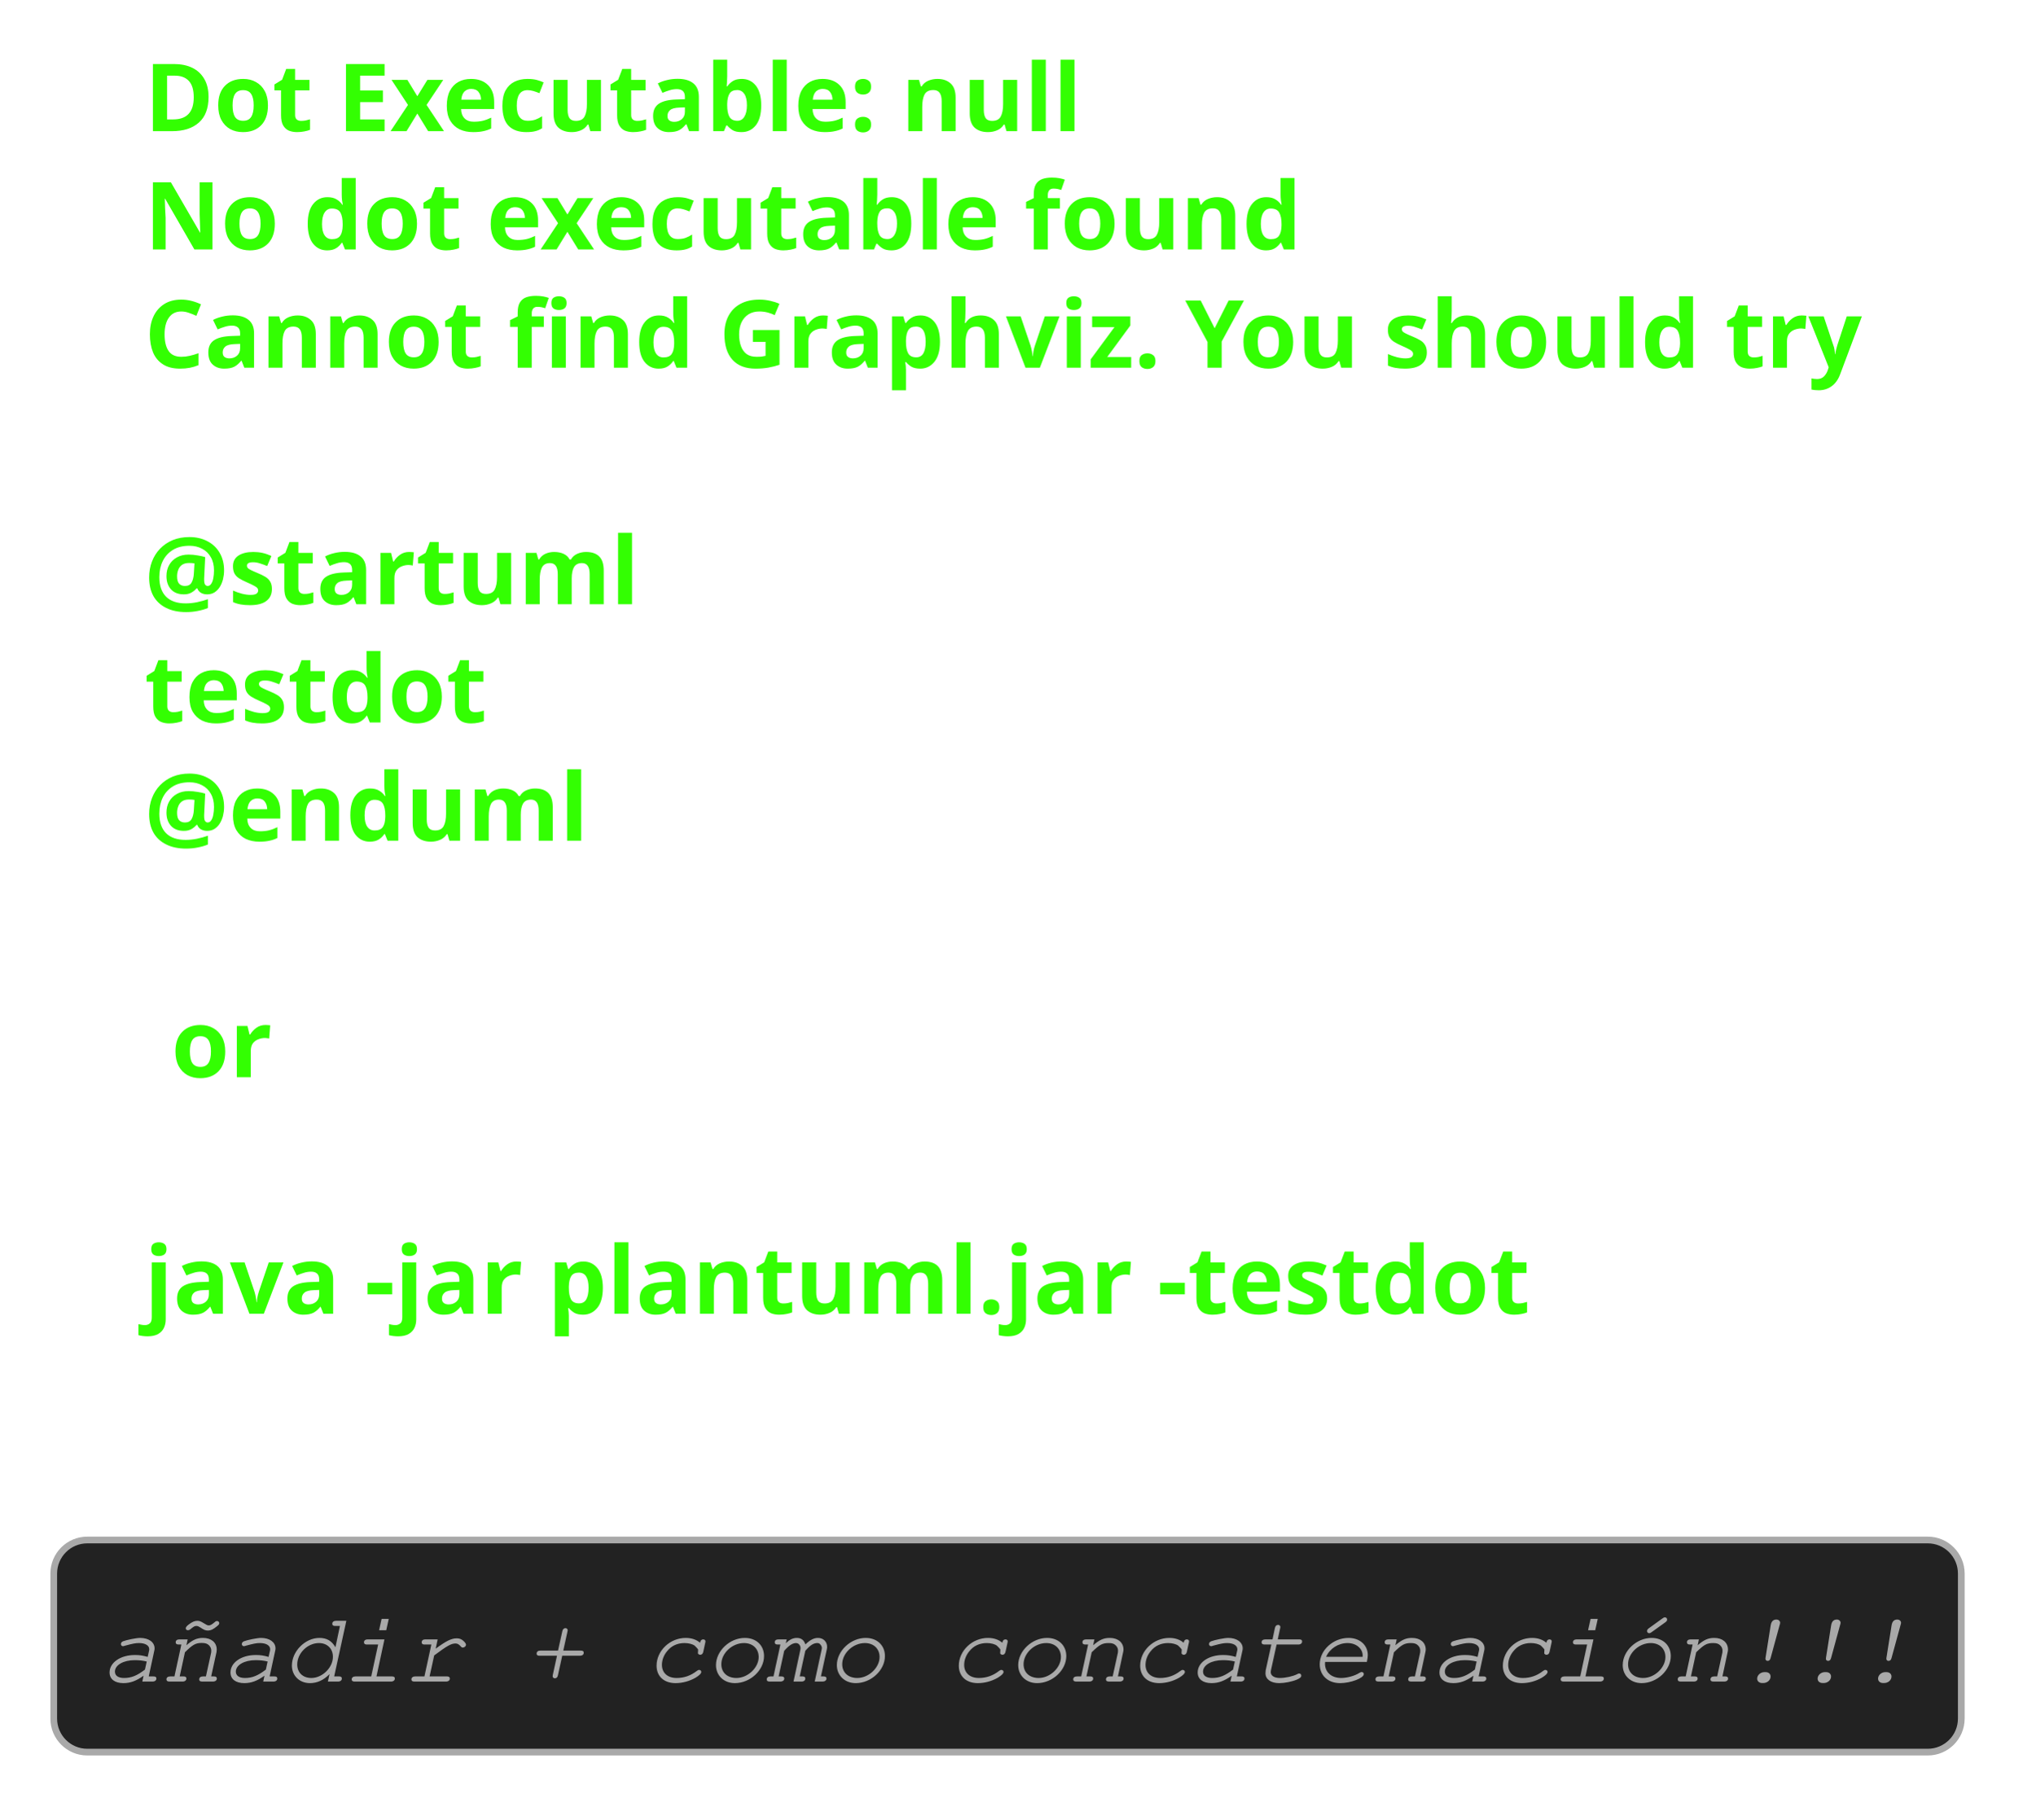
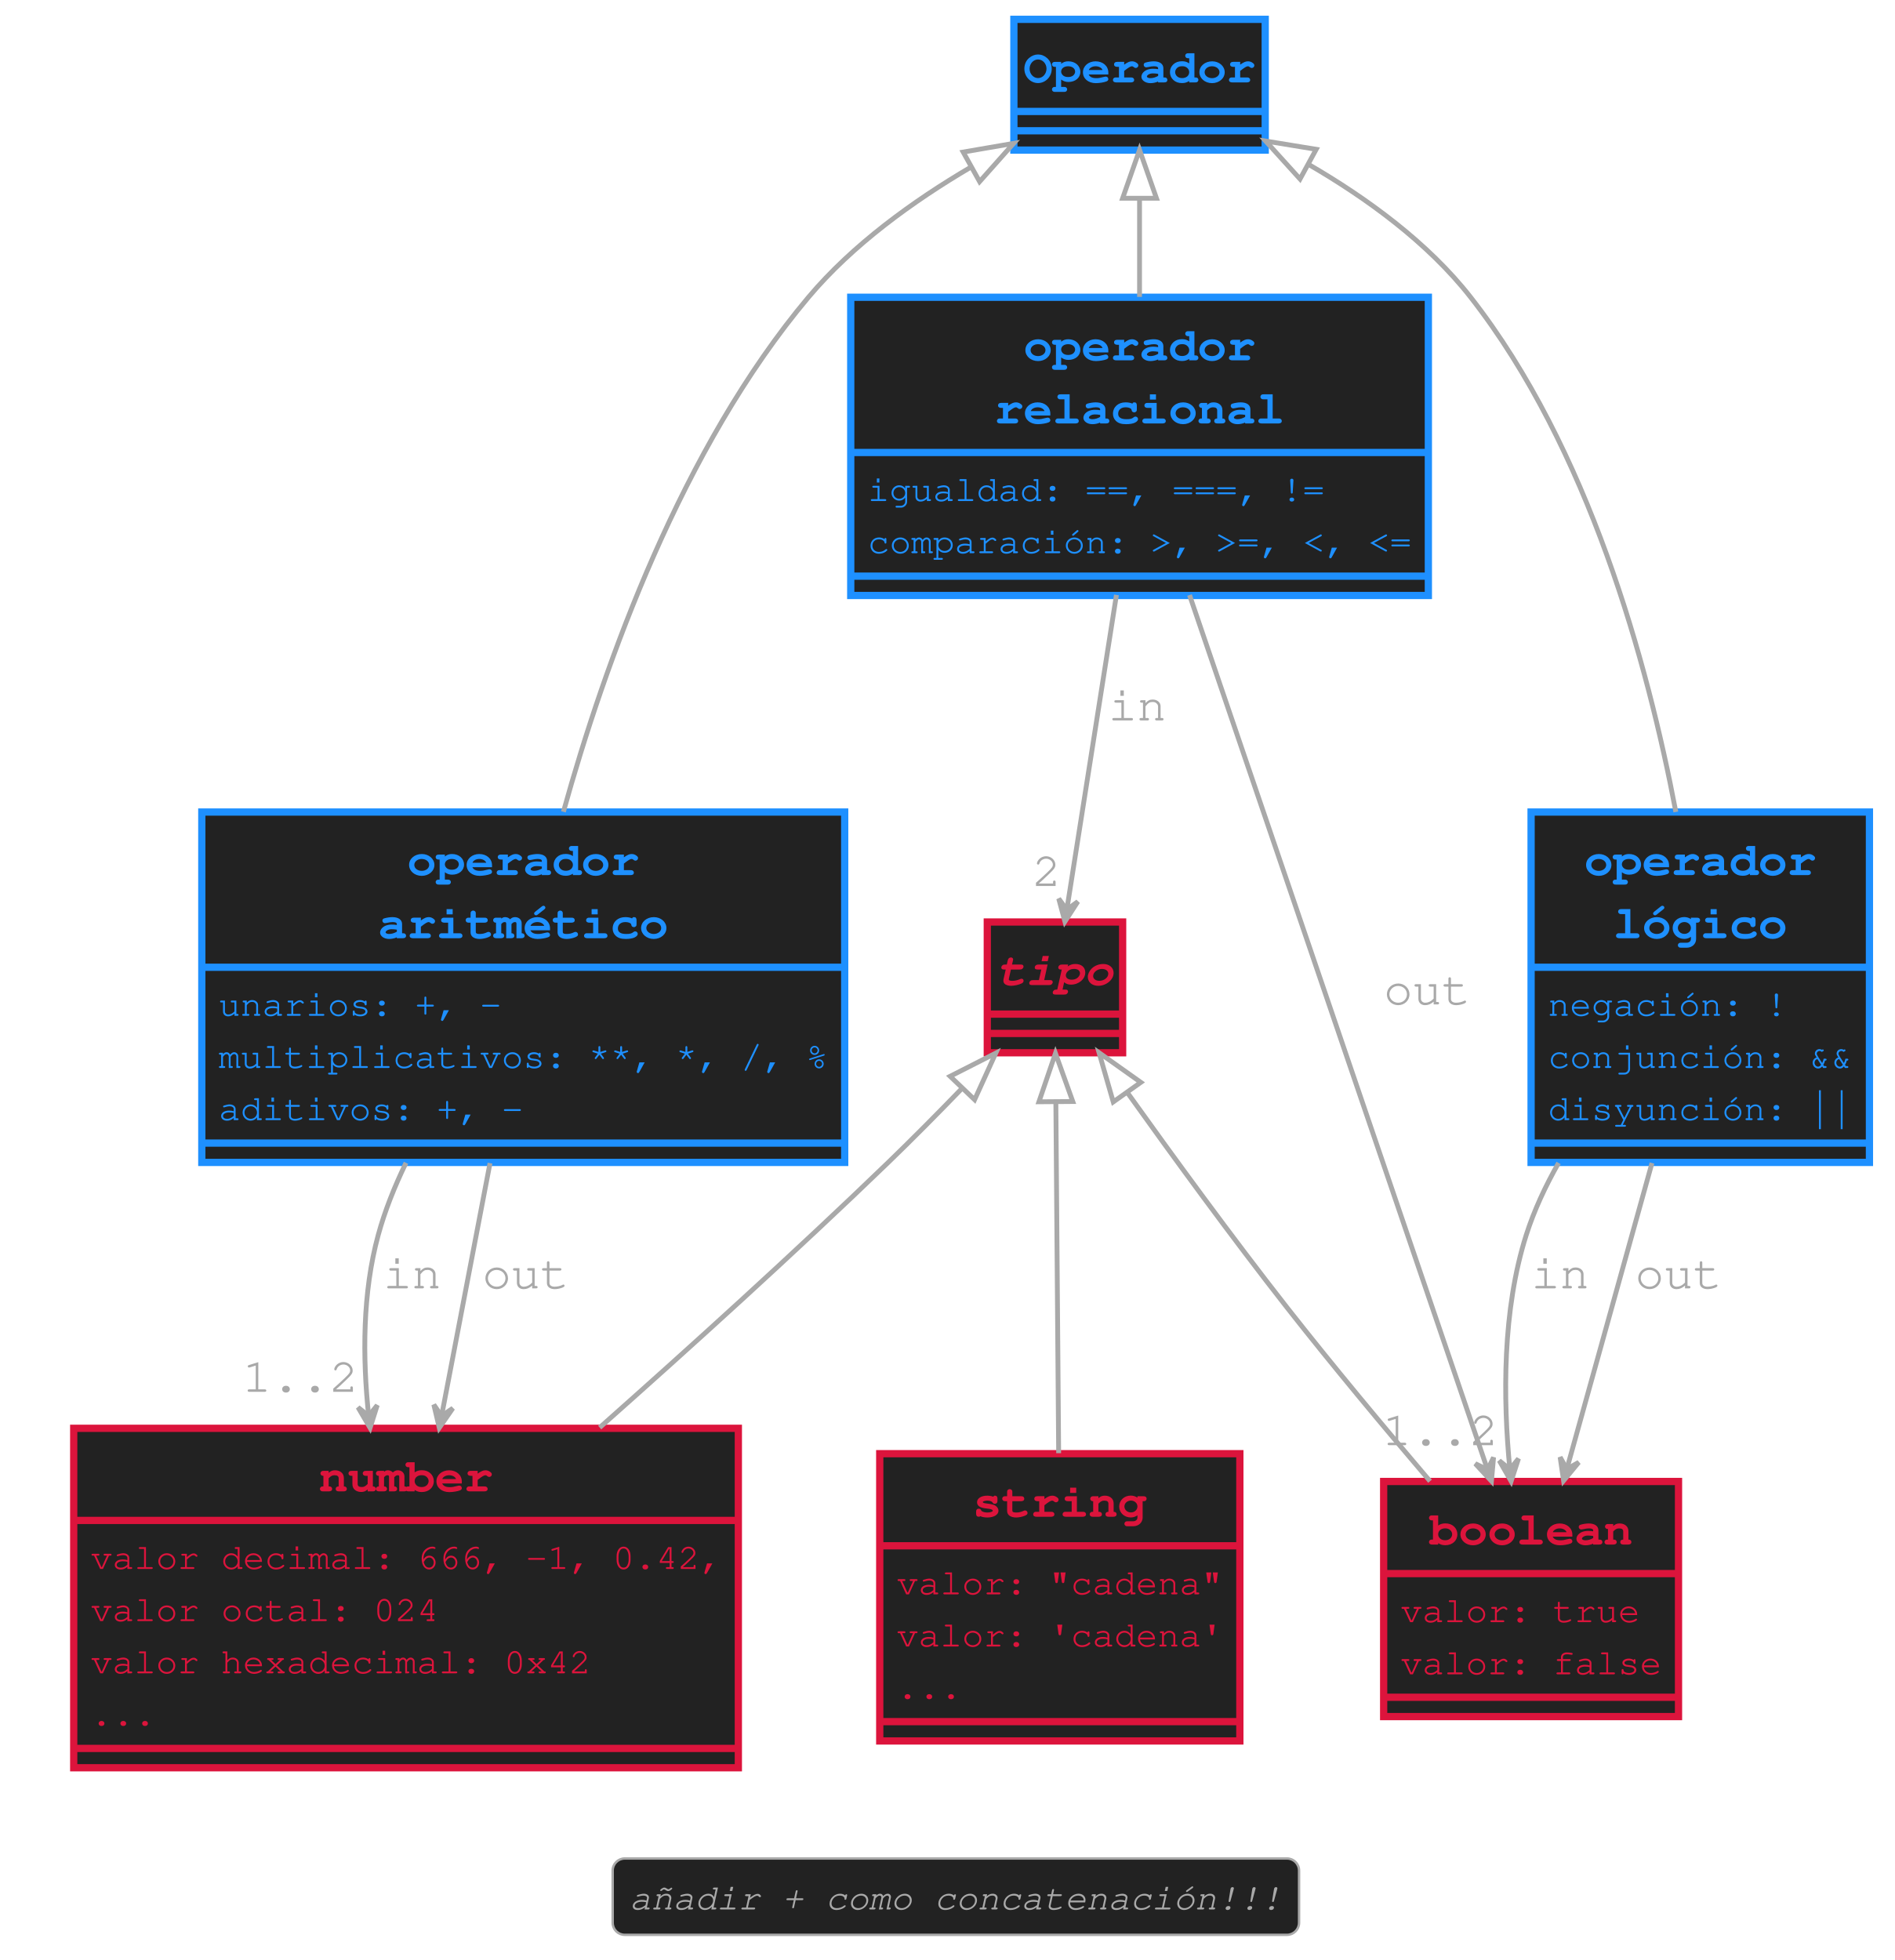
- <svg xmlns="http://www.w3.org/2000/svg" contentScriptType="application/ecmascript" contentStyleType="text/css" height="271px" preserveAspectRatio="none" style="width:303px;height:271px;background:#000000;" version="1.1" viewBox="0 0 303 271" width="303px" zoomAndPan="magnify">
+ <svg xmlns="http://www.w3.org/2000/svg" contentScriptType="application/ecmascript" contentStyleType="text/css" height="811px" preserveAspectRatio="none" style="width:784px;height:811px;background:#222222;" version="1.1" viewBox="0 0 784 811" width="784px" zoomAndPan="magnify">
  <defs />
  <g>
-     <text fill="#33FF02" font-family="sans-serif" font-size="14" font-weight="bold" lengthAdjust="spacingAndGlyphs" textLength="140" x="21.5" y="19.533">Dot Executable: null</text>
-     <text fill="#33FF02" font-family="sans-serif" font-size="14" font-weight="bold" lengthAdjust="spacingAndGlyphs" textLength="173" x="21.5" y="37.143">No dot executable found</text>
-     <text fill="#33FF02" font-family="sans-serif" font-size="14" font-weight="bold" lengthAdjust="spacingAndGlyphs" textLength="258" x="21.5" y="54.752">Cannot find Graphviz. You should try</text>
-     <text fill="#33FF02" font-family="sans-serif" font-size="14" font-weight="bold" lengthAdjust="spacingAndGlyphs" textLength="0" x="25.5" y="72.361" />
-     <text fill="#33FF02" font-family="sans-serif" font-size="14" font-weight="bold" lengthAdjust="spacingAndGlyphs" textLength="71" x="21.5" y="89.971">@startuml</text>
-     <text fill="#33FF02" font-family="sans-serif" font-size="14" font-weight="bold" lengthAdjust="spacingAndGlyphs" textLength="50" x="21.5" y="107.58">testdot</text>
-     <text fill="#33FF02" font-family="sans-serif" font-size="14" font-weight="bold" lengthAdjust="spacingAndGlyphs" textLength="66" x="21.5" y="125.189">@enduml</text>
-     <text fill="#33FF02" font-family="sans-serif" font-size="14" font-weight="bold" lengthAdjust="spacingAndGlyphs" textLength="0" x="25.5" y="142.799" />
-     <text fill="#33FF02" font-family="sans-serif" font-size="14" font-weight="bold" lengthAdjust="spacingAndGlyphs" textLength="15" x="25.5" y="160.408">or</text>
-     <text fill="#33FF02" font-family="sans-serif" font-size="14" font-weight="bold" lengthAdjust="spacingAndGlyphs" textLength="0" x="25.5" y="178.018" />
-     <text fill="#33FF02" font-family="sans-serif" font-size="14" font-weight="bold" lengthAdjust="spacingAndGlyphs" textLength="201" x="21.5" y="195.627">java -jar plantuml.jar -testdot</text>
-     <text fill="#33FF02" font-family="sans-serif" font-size="14" font-weight="bold" lengthAdjust="spacingAndGlyphs" textLength="0" x="25.5" y="213.236" />
-     <rect fill="#222222" height="31.585" rx="5" ry="5" style="stroke: #A9A9A9; stroke-width: 1.0;" width="284" x="8" y="229.312" />
-     <text fill="#A9A9A9" font-family="courier" font-size="15" font-style="italic" lengthAdjust="spacingAndGlyphs" textLength="270" x="15" y="250.393">añadir + como concatenación!!!</text>
+     <rect fill="#222222" height="54.113" id="Tipo" style="stroke: #DC143C; stroke-width: 3.0;" width="56" x="408.5" y="381.5" />
+     <text fill="#DC143C" font-family="courier" font-size="20" font-style="italic" font-weight="bold" lengthAdjust="spacingAndGlyphs" textLength="48" x="412.5" y="407.607">tipo</text>
+     <line style="stroke: #DC143C; stroke-width: 3.0;" x1="409.5" x2="463.5" y1="419.613" y2="419.613" />
+     <line style="stroke: #DC143C; stroke-width: 3.0;" x1="409.5" x2="463.5" y1="427.613" y2="427.613" />
+     <rect fill="#222222" height="140.453" id="number" style="stroke: #DC143C; stroke-width: 3.0;" width="275" x="30.5" y="591" />
+     <text fill="#DC143C" font-family="courier" font-size="20" font-weight="bold" lengthAdjust="spacingAndGlyphs" textLength="72" x="132" y="617.107">number</text>
+     <line style="stroke: #DC143C; stroke-width: 3.0;" x1="31.5" x2="304.5" y1="629.113" y2="629.113" />
+     <text fill="#DC143C" font-family="courier" font-size="15" lengthAdjust="spacingAndGlyphs" textLength="261" x="37.5" y="649.194">valor decimal: 666, -1, 0.42,</text>
+     <text fill="#DC143C" font-family="courier" font-size="15" lengthAdjust="spacingAndGlyphs" textLength="144" x="37.5" y="670.779">valor octal: 024</text>
+     <text fill="#DC143C" font-family="courier" font-size="15" lengthAdjust="spacingAndGlyphs" textLength="207" x="37.5" y="692.364">valor hexadecimal: 0x42</text>
+     <text fill="#DC143C" font-family="courier" font-size="15" lengthAdjust="spacingAndGlyphs" textLength="27" x="37.5" y="713.949">...</text>
+     <line style="stroke: #DC143C; stroke-width: 3.0;" x1="31.5" x2="304.5" y1="723.453" y2="723.453" />
+     <rect fill="#222222" height="118.868" id="string" style="stroke: #DC143C; stroke-width: 3.0;" width="149" x="364" y="601.5" />
+     <text fill="#DC143C" font-family="courier" font-size="20" font-weight="bold" lengthAdjust="spacingAndGlyphs" textLength="72" x="402.5" y="627.607">string</text>
+     <line style="stroke: #DC143C; stroke-width: 3.0;" x1="365" x2="512" y1="639.613" y2="639.613" />
+     <text fill="#DC143C" font-family="courier" font-size="15" lengthAdjust="spacingAndGlyphs" textLength="135" x="371" y="659.694">valor: "cadena"</text>
+     <text fill="#DC143C" font-family="courier" font-size="15" lengthAdjust="spacingAndGlyphs" textLength="135" x="371" y="681.279">valor: 'cadena'</text>
+     <text fill="#DC143C" font-family="courier" font-size="15" lengthAdjust="spacingAndGlyphs" textLength="27" x="371" y="702.864">...</text>
+     <line style="stroke: #DC143C; stroke-width: 3.0;" x1="365" x2="512" y1="712.368" y2="712.368" />
+     <rect fill="#222222" height="97.283" id="boolean" style="stroke: #DC143C; stroke-width: 3.0;" width="122" x="572.5" y="613" />
+     <text fill="#DC143C" font-family="courier" font-size="20" font-weight="bold" lengthAdjust="spacingAndGlyphs" textLength="84" x="591.5" y="639.107">boolean</text>
+     <line style="stroke: #DC143C; stroke-width: 3.0;" x1="573.5" x2="693.5" y1="651.113" y2="651.113" />
+     <text fill="#DC143C" font-family="courier" font-size="15" lengthAdjust="spacingAndGlyphs" textLength="99" x="579.5" y="671.194">valor: true</text>
+     <text fill="#DC143C" font-family="courier" font-size="15" lengthAdjust="spacingAndGlyphs" textLength="108" x="579.5" y="692.779">valor: false</text>
+     <line style="stroke: #DC143C; stroke-width: 3.0;" x1="573.5" x2="693.5" y1="702.283" y2="702.283" />
+     <rect fill="#222222" height="54.113" id="Operador" style="stroke: #1E90FF; stroke-width: 3.0;" width="104" x="419.5" y="8" />
+     <text fill="#1E90FF" font-family="courier" font-size="20" font-weight="bold" lengthAdjust="spacingAndGlyphs" textLength="96" x="423.5" y="34.107">Operador</text>
+     <line style="stroke: #1E90FF; stroke-width: 3.0;" x1="420.5" x2="522.5" y1="46.113" y2="46.113" />
+     <line style="stroke: #1E90FF; stroke-width: 3.0;" x1="420.5" x2="522.5" y1="54.113" y2="54.113" />
+     <rect fill="#222222" height="123.397" id="OperadorRelacional" style="stroke: #1E90FF; stroke-width: 3.0;" width="239" x="352" y="123" />
+     <text fill="#1E90FF" font-family="courier" font-size="20" font-weight="bold" lengthAdjust="spacingAndGlyphs" textLength="96" x="423.5" y="149.107">operador</text>
+     <text fill="#1E90FF" font-family="courier" font-size="20" font-weight="bold" lengthAdjust="spacingAndGlyphs" textLength="120" x="411.5" y="175.221">relacional</text>
+     <line style="stroke: #1E90FF; stroke-width: 3.0;" x1="353" x2="590" y1="187.227" y2="187.227" />
+     <text fill="#1E90FF" font-family="courier" font-size="15" lengthAdjust="spacingAndGlyphs" textLength="189" x="359" y="207.307">igualdad: ==, ===, !=</text>
+     <text fill="#1E90FF" font-family="courier" font-size="15" lengthAdjust="spacingAndGlyphs" textLength="225" x="359" y="228.892">comparación: &gt;, &gt;=, &lt;, &lt;=</text>
+     <line style="stroke: #1E90FF; stroke-width: 3.0;" x1="353" x2="590" y1="238.397" y2="238.397" />
+     <rect fill="#222222" height="144.981" id="OperadorAritmetico" style="stroke: #1E90FF; stroke-width: 3.0;" width="266" x="83.5" y="336" />
+     <text fill="#1E90FF" font-family="courier" font-size="20" font-weight="bold" lengthAdjust="spacingAndGlyphs" textLength="96" x="168.5" y="362.107">operador</text>
+     <text fill="#1E90FF" font-family="courier" font-size="20" font-weight="bold" lengthAdjust="spacingAndGlyphs" textLength="120" x="156.5" y="388.221">aritmético</text>
+     <line style="stroke: #1E90FF; stroke-width: 3.0;" x1="84.5" x2="348.5" y1="400.227" y2="400.227" />
+     <text fill="#1E90FF" font-family="courier" font-size="15" lengthAdjust="spacingAndGlyphs" textLength="117" x="90.5" y="420.307">unarios: +, -</text>
+     <text fill="#1E90FF" font-family="courier" font-size="15" lengthAdjust="spacingAndGlyphs" textLength="252" x="90.5" y="441.892">multiplicativos: **, *, /, %</text>
+     <text fill="#1E90FF" font-family="courier" font-size="15" lengthAdjust="spacingAndGlyphs" textLength="126" x="90.5" y="463.477">aditivos: +, -</text>
+     <line style="stroke: #1E90FF; stroke-width: 3.0;" x1="84.5" x2="348.5" y1="472.981" y2="472.981" />
+     <rect fill="#222222" height="144.981" id="OperadorLogico" style="stroke: #1E90FF; stroke-width: 3.0;" width="140" x="633.5" y="336" />
+     <text fill="#1E90FF" font-family="courier" font-size="20" font-weight="bold" lengthAdjust="spacingAndGlyphs" textLength="96" x="655.5" y="362.107">operador</text>
+     <text fill="#1E90FF" font-family="courier" font-size="20" font-weight="bold" lengthAdjust="spacingAndGlyphs" textLength="72" x="667.5" y="388.221">lógico</text>
+     <line style="stroke: #1E90FF; stroke-width: 3.0;" x1="634.5" x2="772.5" y1="400.227" y2="400.227" />
+     <text fill="#1E90FF" font-family="courier" font-size="15" lengthAdjust="spacingAndGlyphs" textLength="99" x="640.5" y="420.307">negación: !</text>
+     <text fill="#1E90FF" font-family="courier" font-size="15" lengthAdjust="spacingAndGlyphs" textLength="126" x="640.5" y="441.892">conjunción: &amp;&amp;</text>
+     <text fill="#1E90FF" font-family="courier" font-size="15" lengthAdjust="spacingAndGlyphs" textLength="126" x="640.5" y="463.477">disyunción: ||</text>
+     <line style="stroke: #1E90FF; stroke-width: 3.0;" x1="634.5" x2="772.5" y1="472.981" y2="472.981" />
+     <path d="M436.87,455.91 C437.2,496.92 437.68,556.95 438.03,601.29 " fill="none" id="Tipo-string" style="stroke: #A9A9A9; stroke-width: 2.0;" />
+     <polygon fill="none" points="429.87,455.89,436.71,435.83,443.87,455.78,429.87,455.89" style="stroke: #A9A9A9; stroke-width: 2.0;" />
+     <path d="M397.95,450.44 C388.16,460.57 377.55,471.29 367.5,481 C329.06,518.12 284.99,558.01 248.12,590.69 " fill="none" id="Tipo-number" style="stroke: #A9A9A9; stroke-width: 2.0;" />
+     <polygon fill="none" points="393.13,445.35,412.02,435.75,403.25,455.03,393.13,445.35" style="stroke: #A9A9A9; stroke-width: 2.0;" />
+     <path d="M466.55,452.21 C485.12,478.21 509.68,511.91 532.5,541 C551.41,565.1 573.2,591.2 591.69,612.88 " fill="none" id="Tipo-boolean" style="stroke: #A9A9A9; stroke-width: 2.0;" />
+     <polygon fill="none" points="460.62,455.95,454.75,435.59,472.03,447.85,460.62,455.95" style="stroke: #A9A9A9; stroke-width: 2.0;" />
+     <path d="M471.5,82.14 C471.5,95.03 471.5,109.24 471.5,122.83 " fill="none" id="Operador-OperadorRelacional" style="stroke: #A9A9A9; stroke-width: 2.0;" />
+     <polygon fill="none" points="464.5,82.03,471.5,62.03,478.5,82.03,464.5,82.03" style="stroke: #A9A9A9; stroke-width: 2.0;" />
+     <path d="M401.65,69.19 C377.9,83.15 352.78,101.26 334.5,123 C282.11,185.31 250.3,274.14 233.12,335.9 " fill="none" id="Operador-OperadorAritmetico" style="stroke: #A9A9A9; stroke-width: 2.0;" />
+     <polygon fill="none" points="398.52,62.92,419.4,59.32,405.32,75.15,398.52,62.92" style="stroke: #A9A9A9; stroke-width: 2.0;" />
+     <path d="M541.29,67.95 C565.4,81.91 590.78,100.34 608.5,123 C657.34,185.45 681.69,274.25 693.4,335.96 " fill="none" id="Operador-OperadorLogico" style="stroke: #A9A9A9; stroke-width: 2.0;" />
+     <polygon fill="none" points="537.9,74.07,523.67,58.36,544.59,61.78,537.9,74.07" style="stroke: #A9A9A9; stroke-width: 2.0;" />
+     <path d="M461.94,246.16 C455.31,288.2 446.75,342.47 441.45,376.12 " fill="none" id="OperadorRelacional-Tipo" style="stroke: #A9A9A9; stroke-width: 2.0;" />
+     <polygon fill="#A9A9A9" points="440.62,381.34,445.96,373.065,441.391,376.4,438.056,371.831,440.62,381.34" style="stroke: #A9A9A9; stroke-width: 2.0;" />
+     <text fill="#A9A9A9" font-family="courier" font-size="20" lengthAdjust="spacingAndGlyphs" textLength="24" x="458.5" y="298.107">in</text>
+     <text fill="#A9A9A9" font-family="courier" font-size="20" lengthAdjust="spacingAndGlyphs" textLength="12" x="427.071" y="366.601">2</text>
+     <path d="M492.18,246.21 C524.16,340.07 585.08,518.88 615.41,607.9 " fill="none" id="OperadorRelacional-boolean" style="stroke: #A9A9A9; stroke-width: 2.0;" />
+     <polygon fill="#A9A9A9" points="617.1,612.85,617.978,603.04,615.485,608.118,610.407,605.625,617.1,612.85" style="stroke: #A9A9A9; stroke-width: 2.0;" />
+     <text fill="#A9A9A9" font-family="courier" font-size="20" lengthAdjust="spacingAndGlyphs" textLength="36" x="572.5" y="415.607">out</text>
+     <path d="M167.99,481.15 C163.29,490.84 159.25,500.93 156.5,511 C149.98,534.84 149.97,561.56 152.53,585.72 " fill="none" id="OperadorAritmetico-number" style="stroke: #A9A9A9; stroke-width: 2.0;" />
+     <polygon fill="#A9A9A9" points="153.12,590.83,156.093,581.441,152.563,585.861,148.143,582.332,153.12,590.83" style="stroke: #A9A9A9; stroke-width: 2.0;" />
+     <text fill="#A9A9A9" font-family="courier" font-size="20" lengthAdjust="spacingAndGlyphs" textLength="24" x="158.5" y="533.107">in</text>
+     <text fill="#A9A9A9" font-family="courier" font-size="20" lengthAdjust="spacingAndGlyphs" textLength="48" x="100.319" y="575.899">1..2</text>
+     <path d="M202.75,481.28 C196.49,513.94 189.08,552.58 182.77,585.55 " fill="none" id="OperadorAritmetico-number-1" style="stroke: #A9A9A9; stroke-width: 2.0;" />
+     <polygon fill="#A9A9A9" points="181.76,590.8,187.362,582.699,182.688,585.887,179.501,581.214,181.76,590.8" style="stroke: #A9A9A9; stroke-width: 2.0;" />
+     <text fill="#A9A9A9" font-family="courier" font-size="20" lengthAdjust="spacingAndGlyphs" textLength="36" x="199.5" y="533.107">out</text>
+     <path d="M644.87,481.19 C639.43,490.77 634.75,500.81 631.5,511 C621.6,542.08 621.86,578.66 624.72,607.91 " fill="none" id="OperadorLogico-boolean" style="stroke: #A9A9A9; stroke-width: 2.0;" />
+     <polygon fill="#A9A9A9" points="625.24,612.91,628.293,603.546,624.726,607.937,620.335,604.369,625.24,612.91" style="stroke: #A9A9A9; stroke-width: 2.0;" />
+     <text fill="#A9A9A9" font-family="courier" font-size="20" lengthAdjust="spacingAndGlyphs" textLength="24" x="633.5" y="533.107">in</text>
+     <text fill="#A9A9A9" font-family="courier" font-size="20" lengthAdjust="spacingAndGlyphs" textLength="48" x="571.979" y="597.987">1..2</text>
+     <path d="M683.53,481.23 C672.32,521.53 658.56,570.96 648.31,607.78 " fill="none" id="OperadorLogico-boolean-1" style="stroke: #A9A9A9; stroke-width: 2.0;" />
+     <polygon fill="#A9A9A9" points="646.95,612.67,653.221,605.076,648.293,607.854,645.515,602.926,646.95,612.67" style="stroke: #A9A9A9; stroke-width: 2.0;" />
+     <text fill="#A9A9A9" font-family="courier" font-size="20" lengthAdjust="spacingAndGlyphs" textLength="36" x="676.5" y="533.107">out</text>
+     <rect fill="#222222" height="31.585" rx="5" ry="5" style="stroke: #A9A9A9; stroke-width: 1.0;" width="284" x="253.5" y="769" />
+     <text fill="#A9A9A9" font-family="courier" font-size="15" font-style="italic" lengthAdjust="spacingAndGlyphs" textLength="270" x="260.5" y="790.081">añadir + como concatenación!!!</text>
  </g>
</svg>
